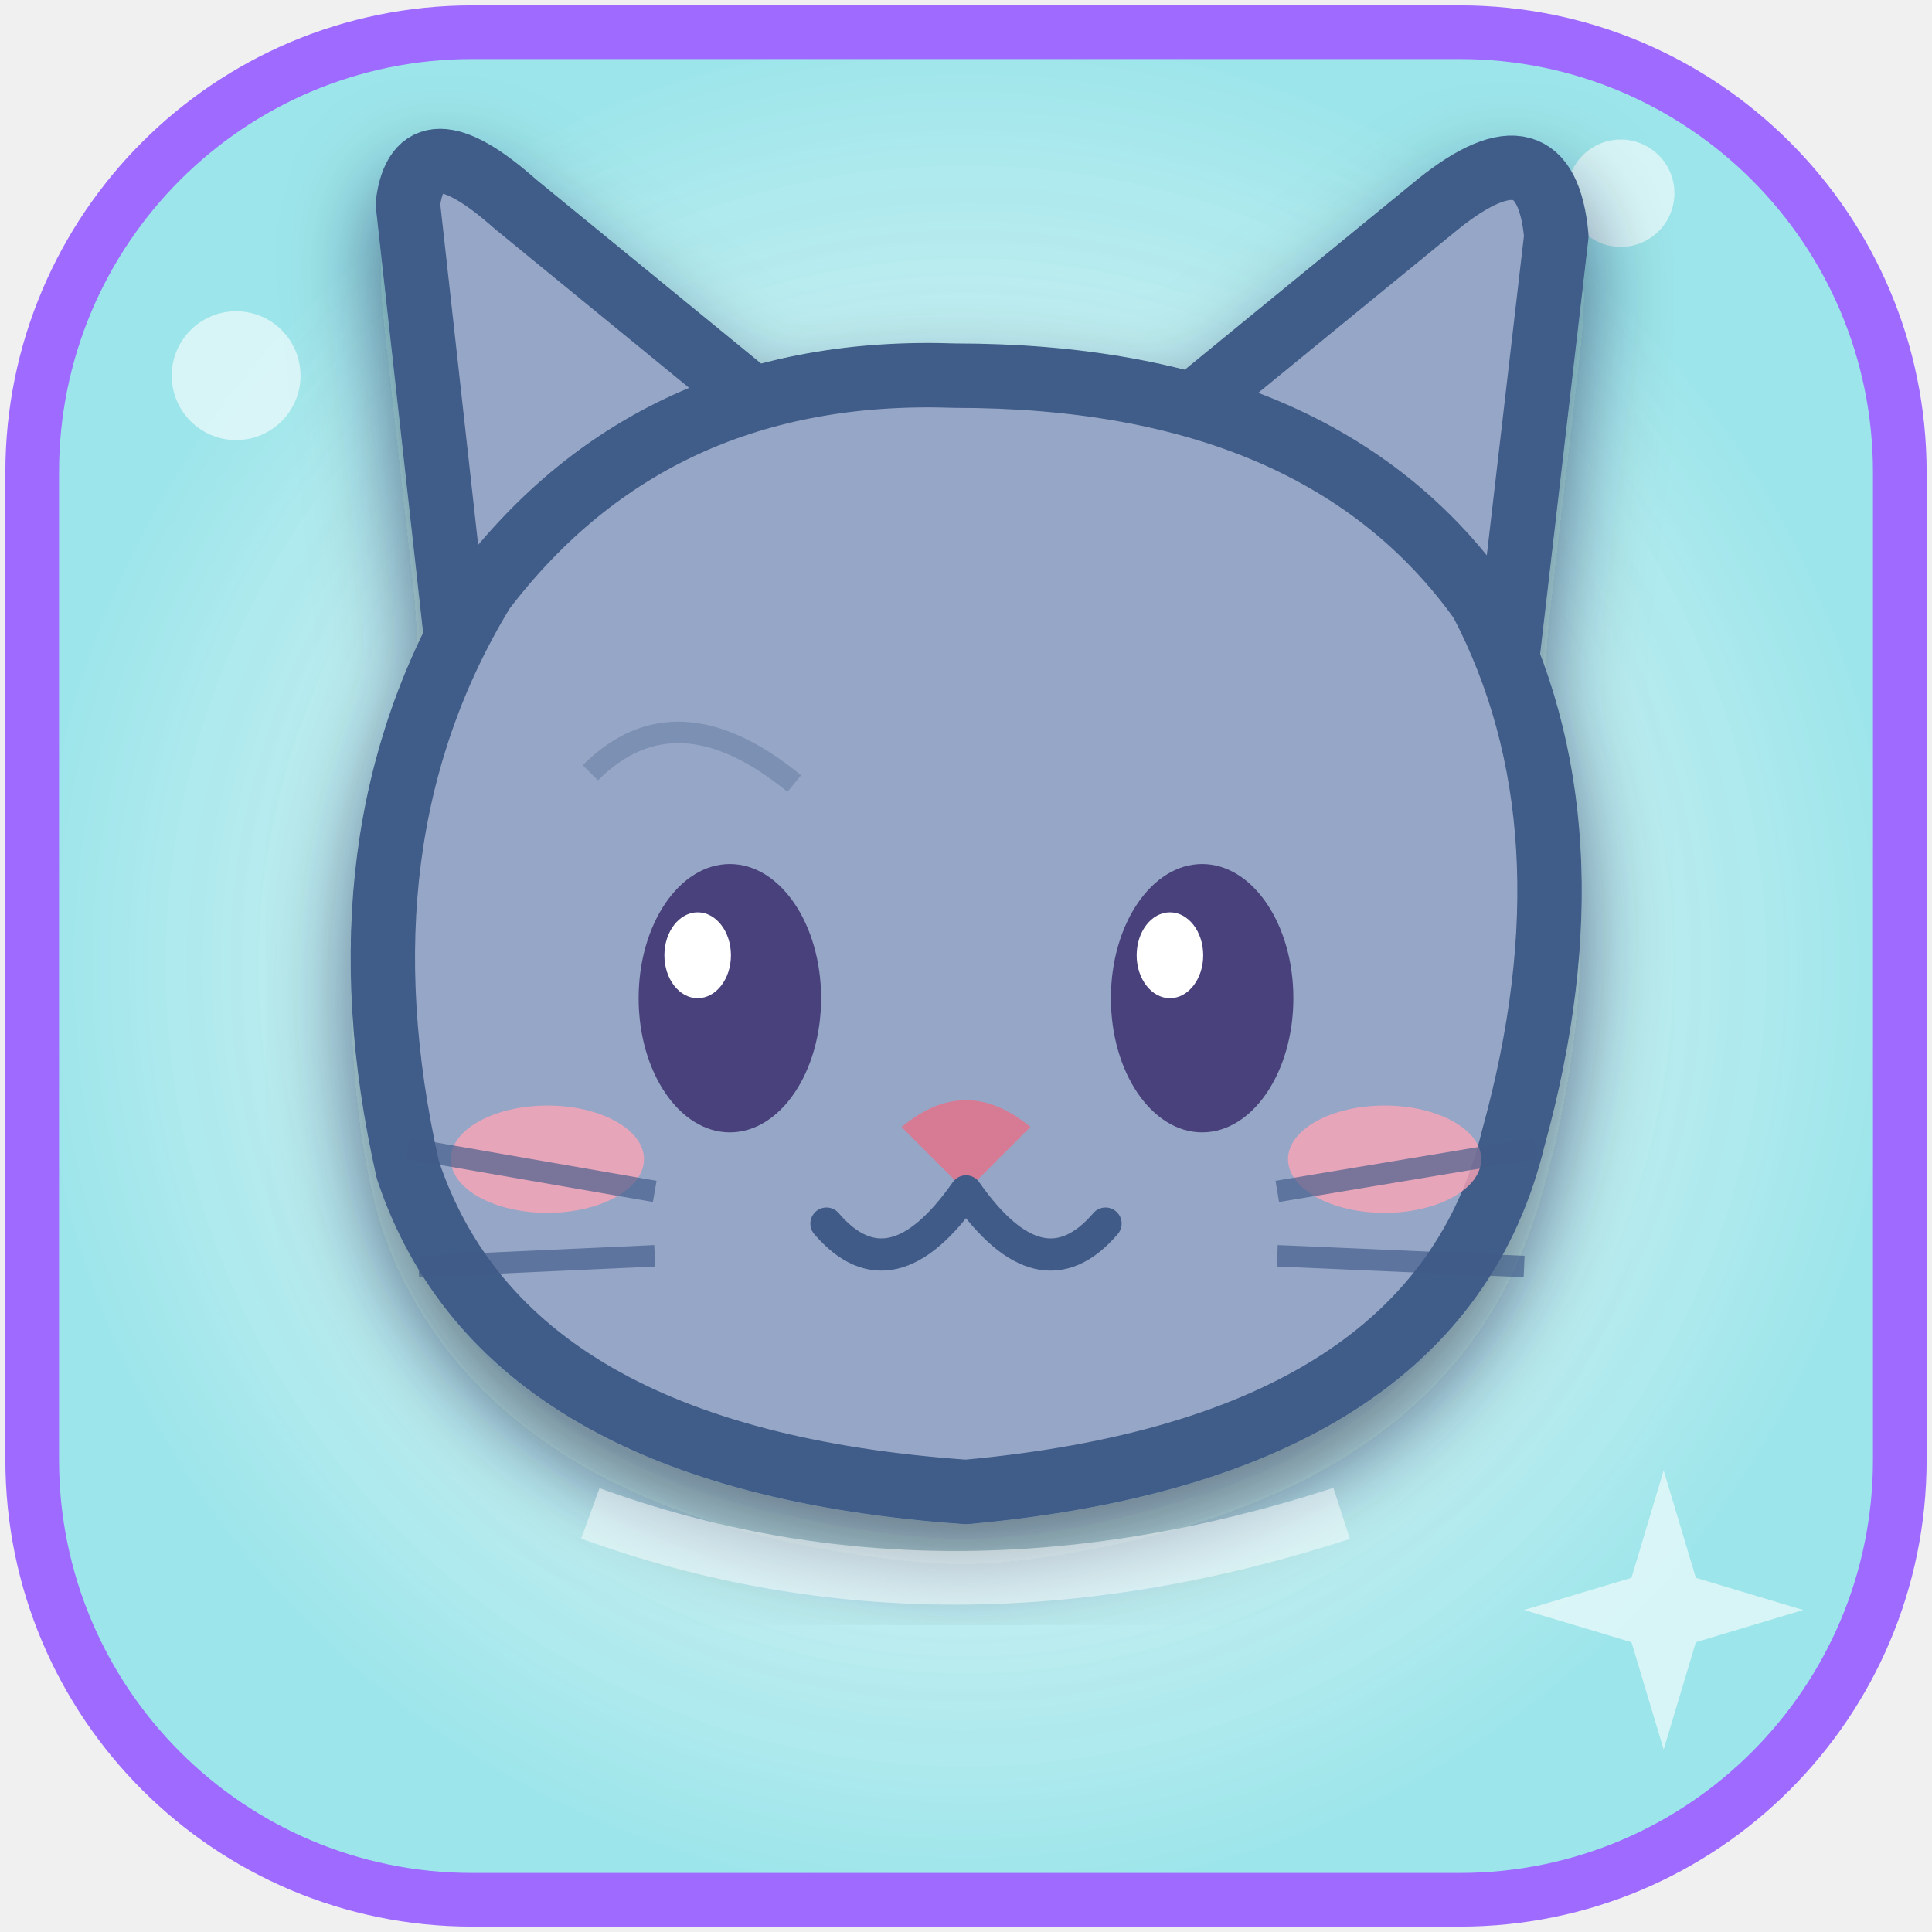
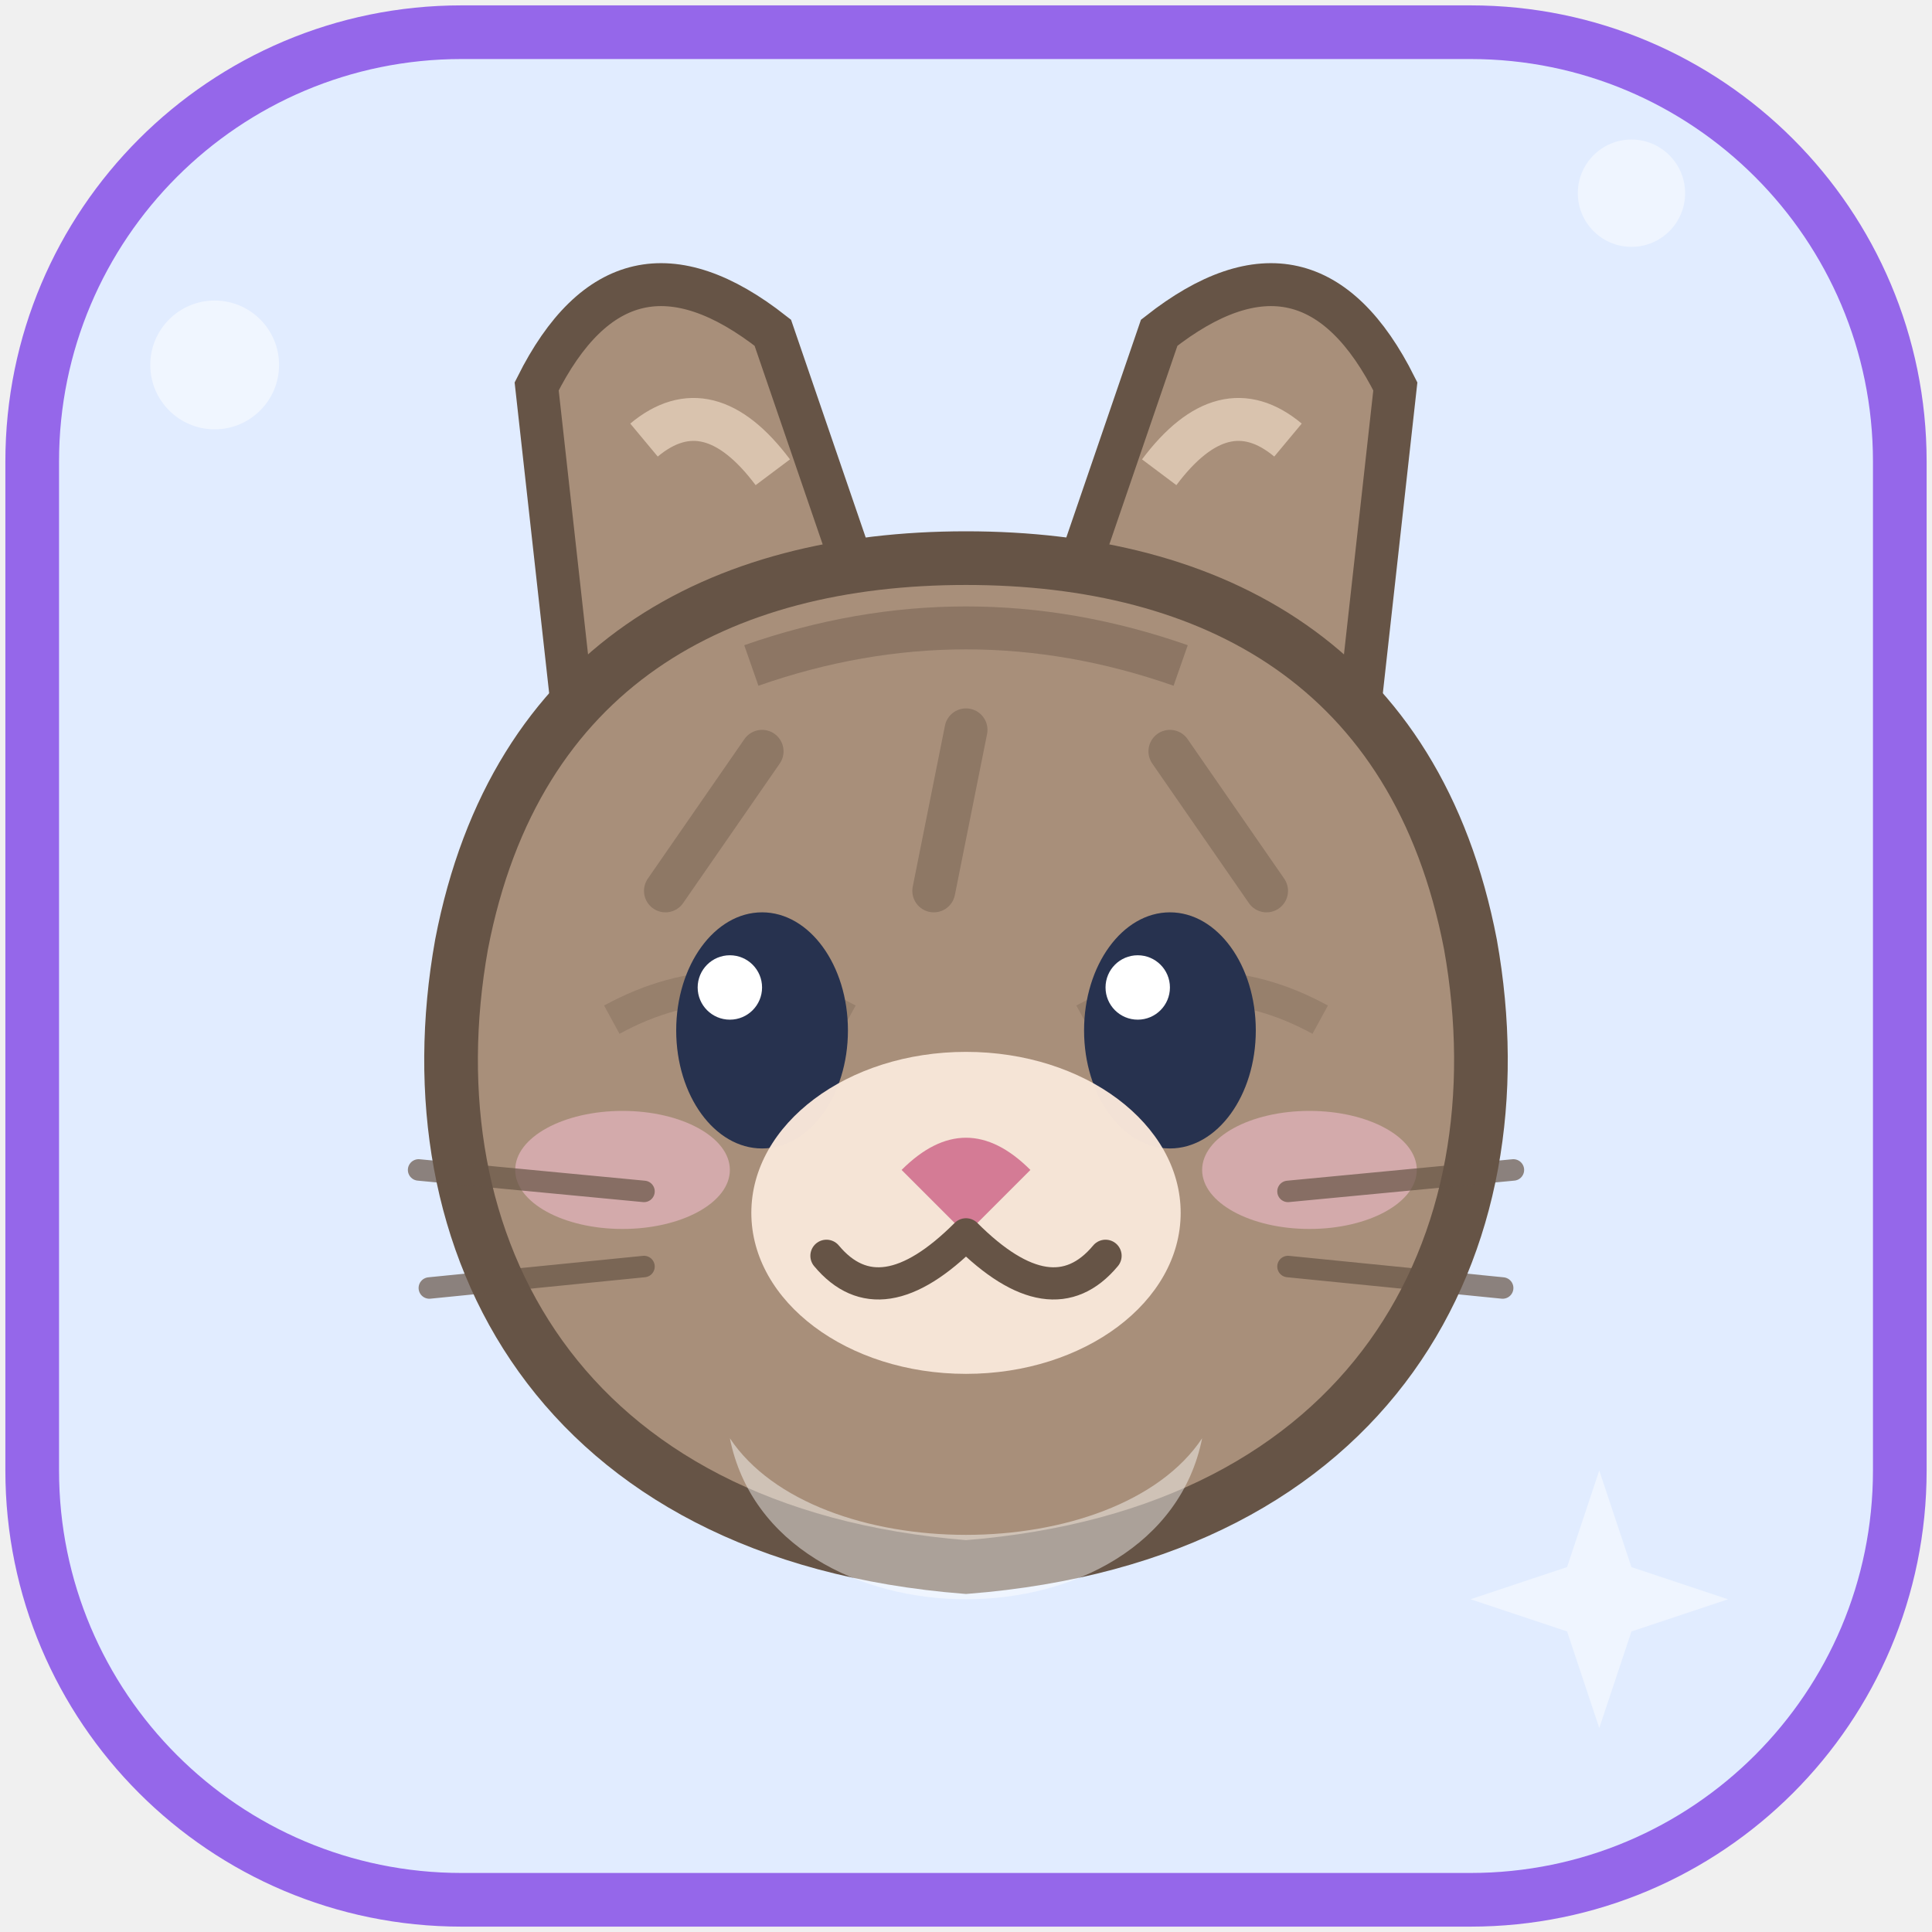
- <svg xmlns="http://www.w3.org/2000/svg" viewBox="0 0 180 180" role="img" aria-label="러시안블루 고양이 아바타">
-   <defs>
-     <radialGradient id="bg">
-       <stop stop-color="#fff" stop-opacity=".8" />
-       <stop offset="1" stop-color="#9CE5EA" />
-     </radialGradient>
-     <filter id="s">
-       <feDropShadow dx="0" dy="4" stdDeviation="4" flood-color="#130938" flood-opacity=".55" />
-     </filter>
-   </defs>
-   <rect x="3" y="3" width="174" height="174" rx="41" fill="url(#bg)" stroke="#9E6AFF" stroke-width="5" />
-   <g opacity=".6" fill="#fff">
-     <circle cx="22" cy="35" r="6" />
-     <circle cx="151" cy="18" r="5" />
-     <path d="M155 137 l3 10 10 3 -10 3 -3 10 -3 -10 -10 -3 10 -3Z" />
-   </g>
-   <g filter="url(#s)" stroke="#405B88" stroke-width="6" stroke-linejoin="round">
-     <path d="M43 64 L38 19 Q39 11 48 19 L70 37 Z" fill="#96A6C6" />
-     <path d="M112 37 L134 19 Q144 11 145 22 L140 65 Z" fill="#96A6C6" />
-     <path d="M45 55 Q61 34 89 35 Q123 35 138 56 Q149 77 141 106 Q134 135 90 139 Q47 136 38 109 Q31 78 45 55 Z" fill="#96A6C6" />
-   </g>
-   <path d="M55 72 Q63 64 74 73" stroke="#405B88" stroke-width="2" fill="none" opacity=".3" />
-   <ellipse cx="68" cy="93" rx="8.5" ry="12.5" fill="#48417B" />
-   <ellipse cx="112" cy="93" rx="8.5" ry="12.5" fill="#48417B" />
-   <ellipse cx="65" cy="89" rx="3.1" ry="4" fill="#fff" />
-   <ellipse cx="109" cy="89" rx="3.1" ry="4" fill="#fff" />
-   <ellipse cx="51" cy="108" rx="9" ry="5" fill="#FFA4B7" opacity=".77" />
-   <ellipse cx="129" cy="108" rx="9" ry="5" fill="#FFA4B7" opacity=".77" />
-   <path d="M84 105 Q90 100 96 105 L90 111Z" fill="#D77B95" />
-   <path d="M90 111 Q83 121 77 114 M90 111 Q97 121 103 114" fill="none" stroke="#405B88" stroke-width="3" stroke-linecap="round" />
-   <path d="M61 111 L38 107 M61 117 L39 118 M119 111 L143 107 M119 117 L142 118" fill="none" stroke="#405B88" stroke-width="2" opacity=".66" />
-   <path d="M55 141 Q88 153 125 141" fill="none" stroke="#ffffff" stroke-width="5" opacity=".48" />
+ <svg xmlns="http://www.w3.org/2000/svg" viewBox="0 0 180 180" role="img" aria-label="코리안숏헤어 고등어태비 고양이 아바타">
+   <rect x="3" y="3" width="174" height="174" rx="40" fill="#E1ECFF" stroke="#9567EA" stroke-width="5" />
+   <circle cx="20" cy="34" r="6" fill="#fff" opacity="0.5" />
+   <circle cx="152" cy="18" r="5" fill="#fff" opacity="0.45" />
+   <path d="M149 137 l3 9 9 3 -9 3 -3 9 -3 -9 -9 -3 9 -3z" fill="#fff" opacity="0.45" />
+   <path d="M54 72 L50 36 Q58 20 72 31 L84 66 Z" fill="#A88F7A" stroke="#665446" stroke-width="4" />
+   <path d="M96 66 L108 31 Q122 20 130 36 L126 72 Z" fill="#A88F7A" stroke="#665446" stroke-width="4" />
+   <path d="M60 41 Q66 36 72 44" stroke="#D9C3AE" stroke-width="4" fill="none" />
+   <path d="M120 41 Q114 36 108 44" stroke="#D9C3AE" stroke-width="4" fill="none" />
+   <path d="M43 88 C48 62 67 52 90 52 C113 52 132 62 137 88 C142 116 128 143 90 146 C52 143 38 116 43 88 Z" fill="#A88F7A" stroke="#665446" stroke-width="5" />
+   <path d="M70 62 Q90 55 110 62" stroke="#665446" stroke-width="4" fill="none" opacity="0.42" />
+   <path d="M71 70 L62 83 M90 68 L87 83 M109 70 L118 83" stroke="#665446" stroke-width="4" stroke-linecap="round" opacity="0.4" />
+   <path d="M57 95 Q68 89 79 95 M101 95 Q112 89 123 95" stroke="#665446" stroke-width="3" fill="none" opacity="0.26" />
+   <ellipse cx="71" cy="96" rx="8" ry="11" fill="#27324F" />
+   <ellipse cx="109" cy="96" rx="8" ry="11" fill="#27324F" />
+   <circle cx="68" cy="92" r="3" fill="#fff" />
+   <circle cx="106" cy="92" r="3" fill="#fff" />
+   <ellipse cx="58" cy="109" rx="10" ry="5.5" fill="#E9B8C4" opacity="0.65" />
+   <ellipse cx="122" cy="109" rx="10" ry="5.5" fill="#E9B8C4" opacity="0.65" />
+   <ellipse cx="90" cy="113" rx="20" ry="15" fill="#F7E5D8" opacity="0.98" />
+   <path d="M84 109 Q90 103 96 109 L90 115Z" fill="#D47B95" />
+   <path d="M90 115 Q82 123 77 117 M90 115 Q98 123 103 117" fill="none" stroke="#665446" stroke-width="3" stroke-linecap="round" />
+   <path d="M60 111 L39 109 M60 118 L40 120 M120 111 L141 109 M120 118 L140 120" fill="none" stroke="#665446" stroke-width="2" opacity="0.7" stroke-linecap="round" />
+   <path d="M68 134 C76 146 104 146 112 134 C108 154 72 154 68 134 Z" fill="#fff" opacity="0.45" />
</svg>
